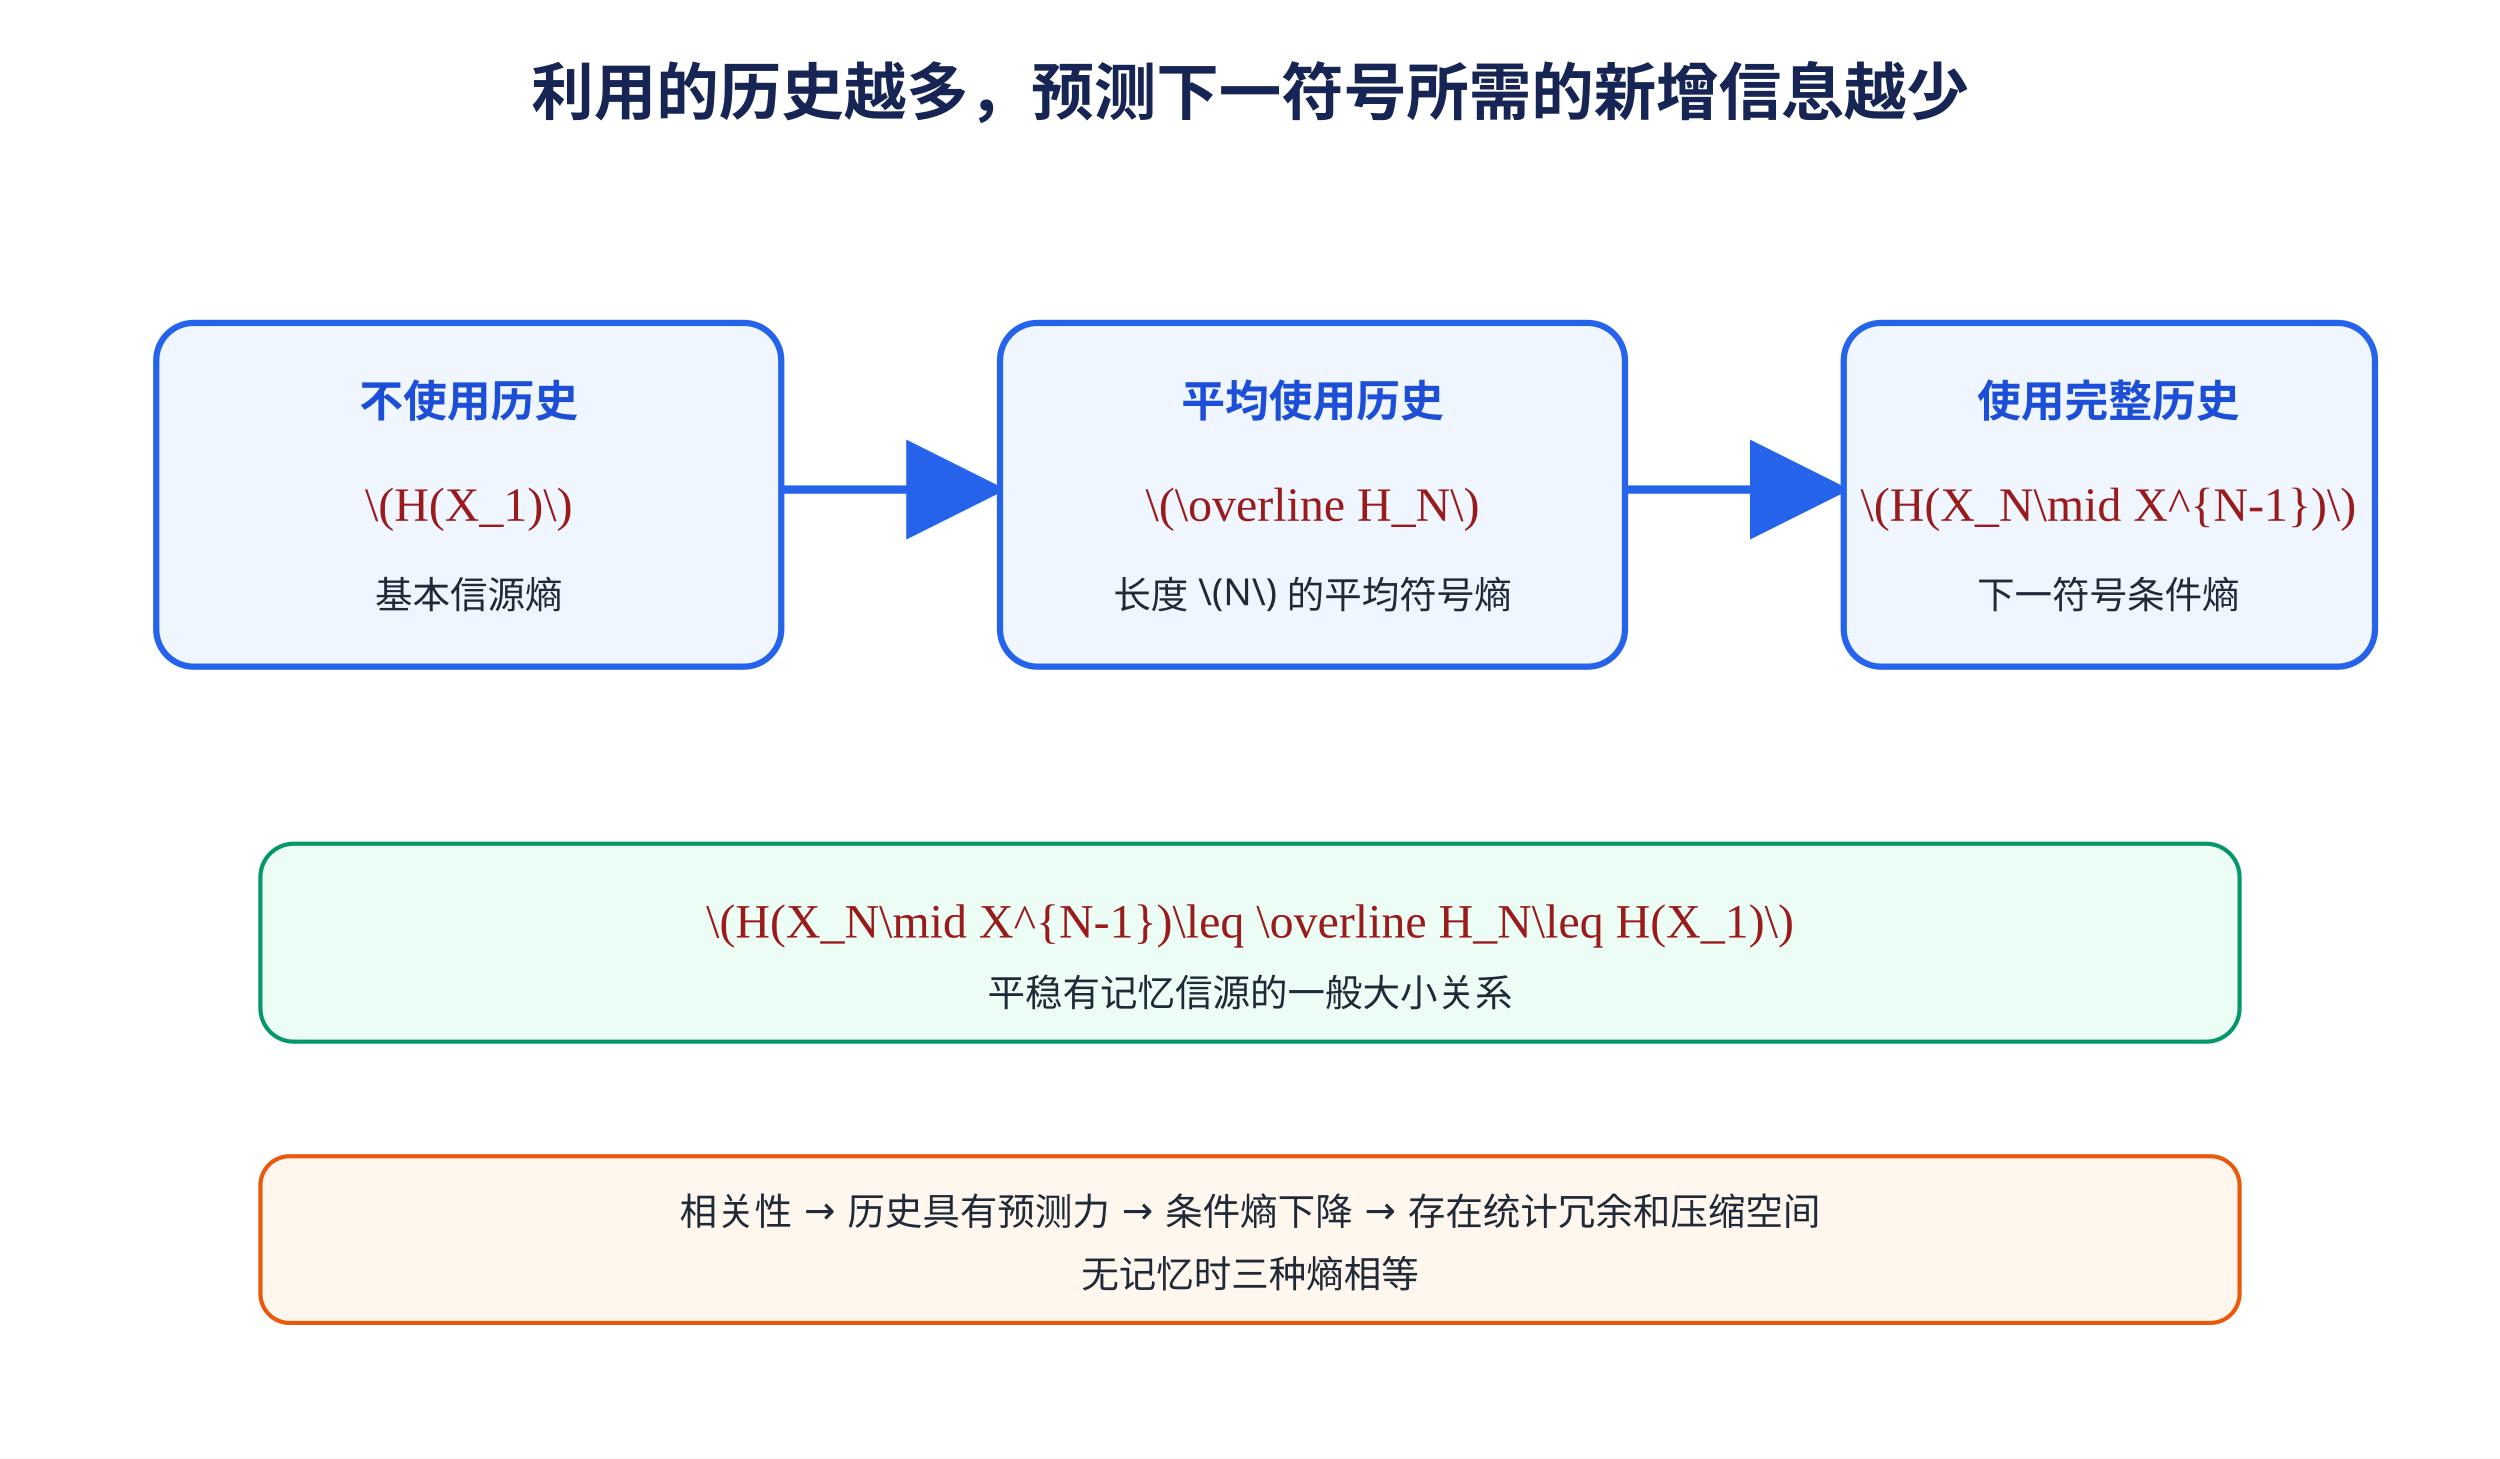
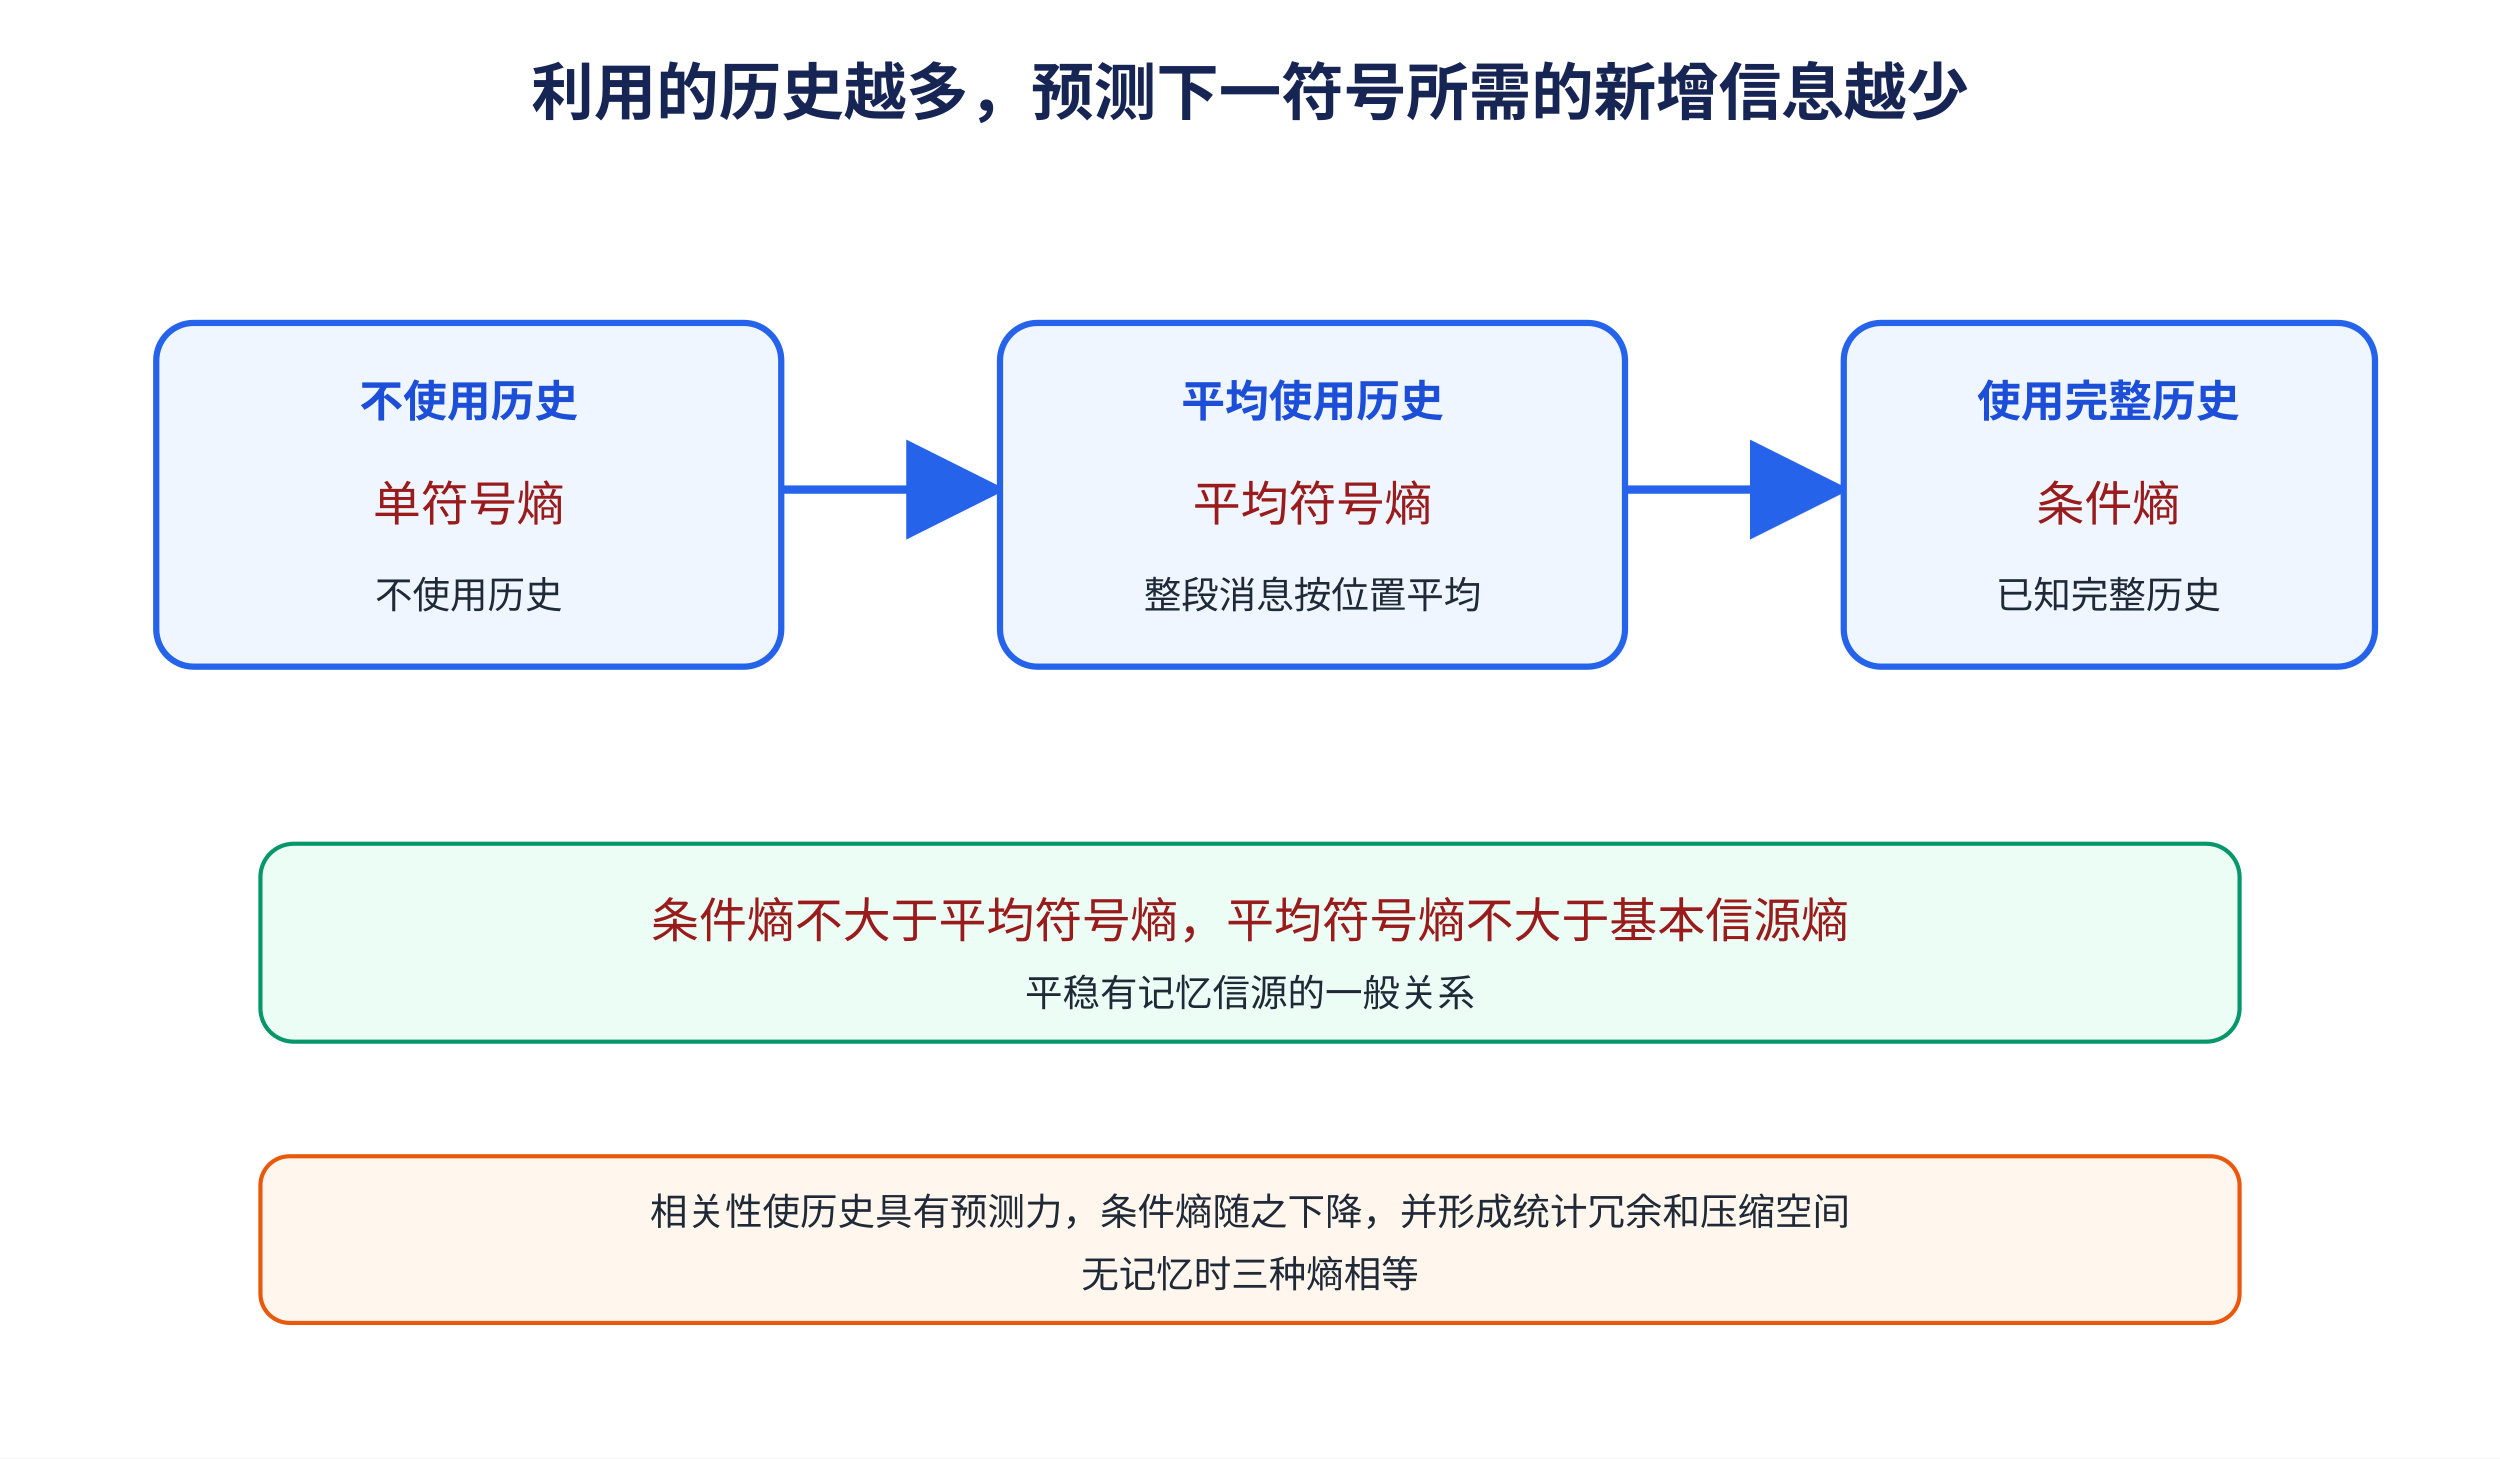
<svg xmlns="http://www.w3.org/2000/svg" viewBox="0 0 1200 700" width="1200" height="700" role="img" aria-labelledby="title desc">
  <defs>
    <marker id="arrow" markerWidth="12" markerHeight="12" refX="10" refY="6" orient="auto">
      <path d="M0,0 L12,6 L0,12 Z" fill="#2563eb" />
    </marker>
    <style>
      .title{font:700 30px "Microsoft YaHei",sans-serif;fill:#172554}
      .head{font:700 21px "Microsoft YaHei",sans-serif;fill:#1d4ed8}
      .text{font:18px "Microsoft YaHei",sans-serif;fill:#1f2937}
      .formula{font:23px "Cambria Math","Times New Roman",serif;fill:#991b1b}
      .box{fill:#eff6ff;stroke:#2563eb;stroke-width:3;rx:18}
    </style>
  </defs>
  <rect width="1200" height="700" fill="#ffffff" />
  <text class="title" x="600" y="55" text-anchor="middle">利用的历史越多，预测下一符号所需的新增信息越少</text>
  <rect class="box" x="75" y="155" width="300" height="165" />
  <text class="head" x="225" y="200" text-anchor="middle">不使用历史</text>
-   <text class="formula" x="225" y="250" text-anchor="middle">\(H(X_1)\)</text>
-   <text class="text" x="225" y="292" text-anchor="middle">基本信源熵</text>
+   <text class="formula" x="225" y="250" text-anchor="middle">单符号熵</text>
+   <text class="text" x="225" y="292" text-anchor="middle">不使用历史</text>
  <path d="M375 235 H475" fill="none" stroke="#2563eb" stroke-width="4" marker-end="url(#arrow)" />
  <rect class="box" x="480" y="155" width="300" height="165" />
  <text class="head" x="630" y="200" text-anchor="middle">平均使用历史</text>
-   <text class="formula" x="630" y="250" text-anchor="middle">\(\overline H_N\)</text>
-   <text class="text" x="630" y="292" text-anchor="middle">长度 \(N\) 的平均符号熵</text>
+   <text class="formula" x="630" y="250" text-anchor="middle">平均符号熵</text>
+   <text class="text" x="630" y="292" text-anchor="middle">整段消息按位置平均</text>
  <path d="M780 235 H880" fill="none" stroke="#2563eb" stroke-width="4" marker-end="url(#arrow)" />
  <rect class="box" x="885" y="155" width="255" height="165" />
  <text class="head" x="1012" y="200" text-anchor="middle">使用完整历史</text>
-   <text class="formula" x="1012" y="250" text-anchor="middle">\(H(X_N\mid X^{N-1})\)</text>
-   <text class="text" x="1012" y="292" text-anchor="middle">下一符号条件熵</text>
+   <text class="formula" x="1012" y="250" text-anchor="middle">条件熵</text>
+   <text class="text" x="1012" y="292" text-anchor="middle">已知完整历史</text>
  <rect x="125" y="405" width="950" height="95" rx="16" fill="#ecfdf5" stroke="#059669" stroke-width="2" />
-   <text class="formula" x="600" y="450" text-anchor="middle">\(H(X_N\mid X^{N-1})\leq \overline H_N\leq H(X_1)\)</text>
-   <text class="text" x="600" y="483" text-anchor="middle">平稳有记忆信源的一般大小关系</text>
+   <text class="formula" x="600" y="450" text-anchor="middle">条件熵不大于平均符号熵，平均符号熵不大于基本信源熵</text>
+   <text class="text" x="600" y="483" text-anchor="middle">平稳有记忆信源的一般关系</text>
  <rect x="125" y="555" width="950" height="80" rx="14" fill="#fff7ed" stroke="#ea580c" stroke-width="2" />
-   <text class="text" x="600" y="588" text-anchor="middle">相关性 → 历史具有预测力 → 条件熵下降 → 存在统计冗余和压缩空间</text>
+   <text class="text" x="600" y="588" text-anchor="middle">相关性使历史具有预测力，条件熵随之下降，并形成统计冗余和压缩空间</text>
  <text class="text" x="600" y="618" text-anchor="middle">无记忆时三种熵相等</text>
</svg>
